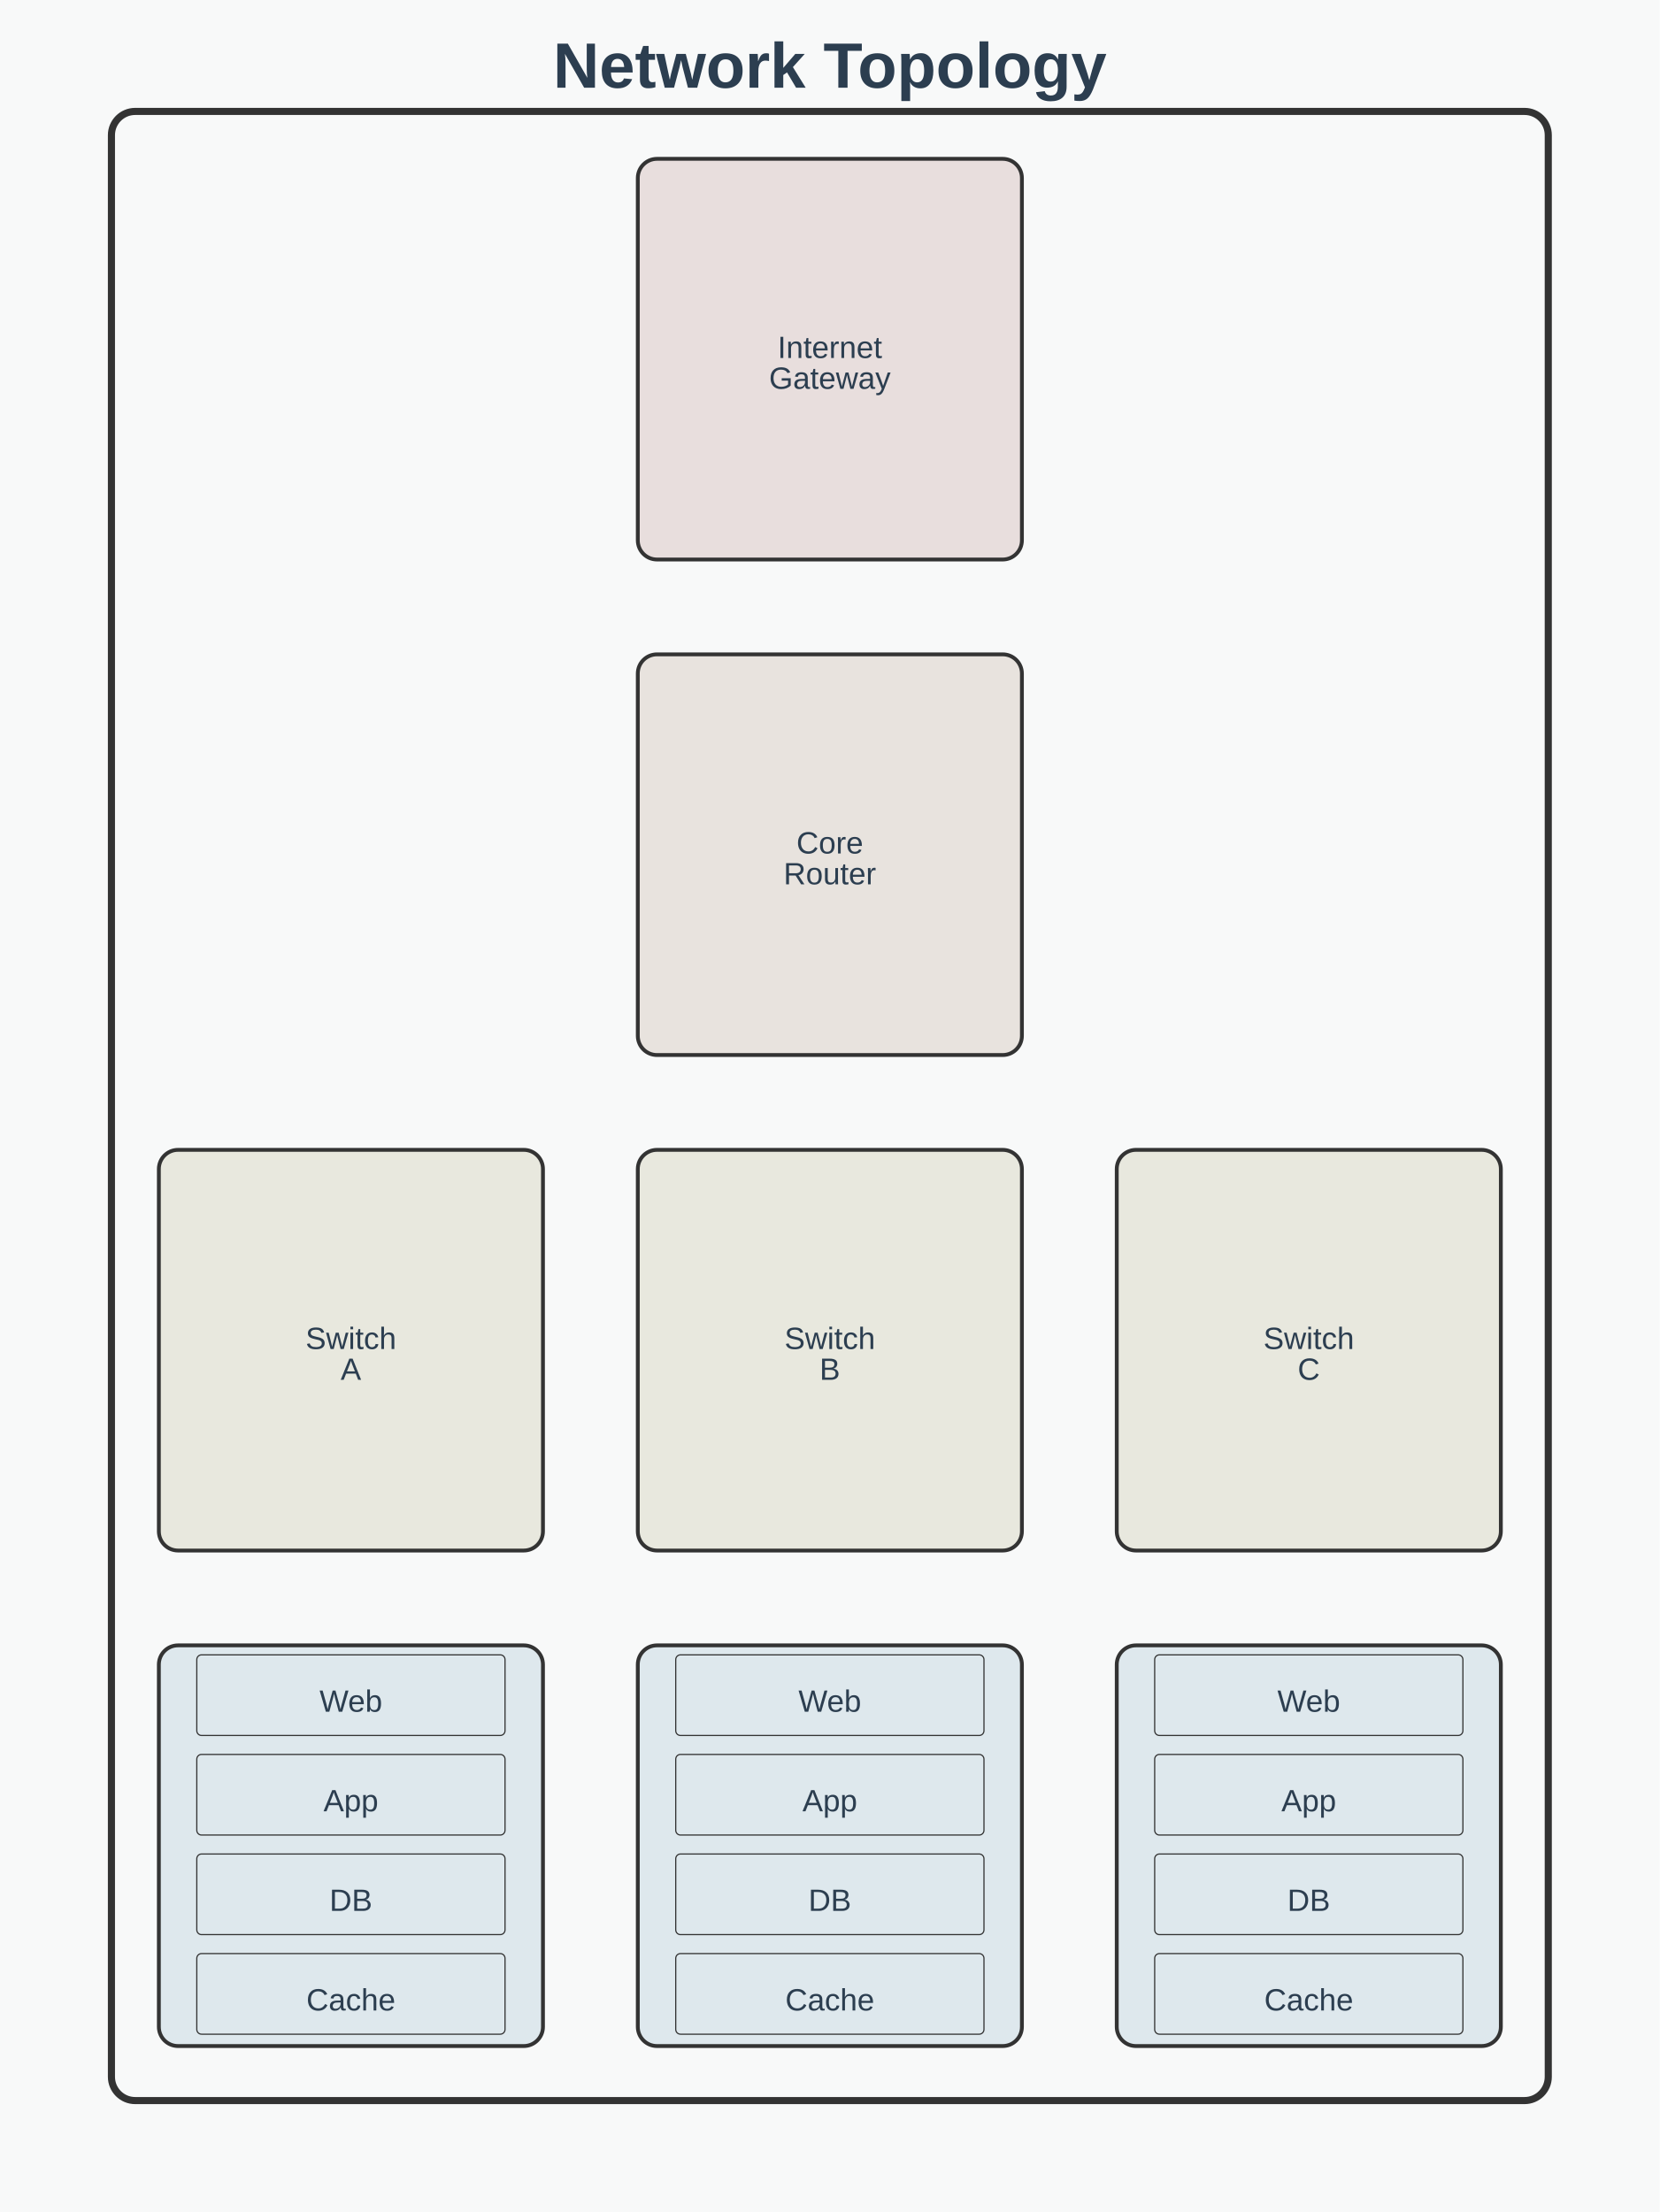
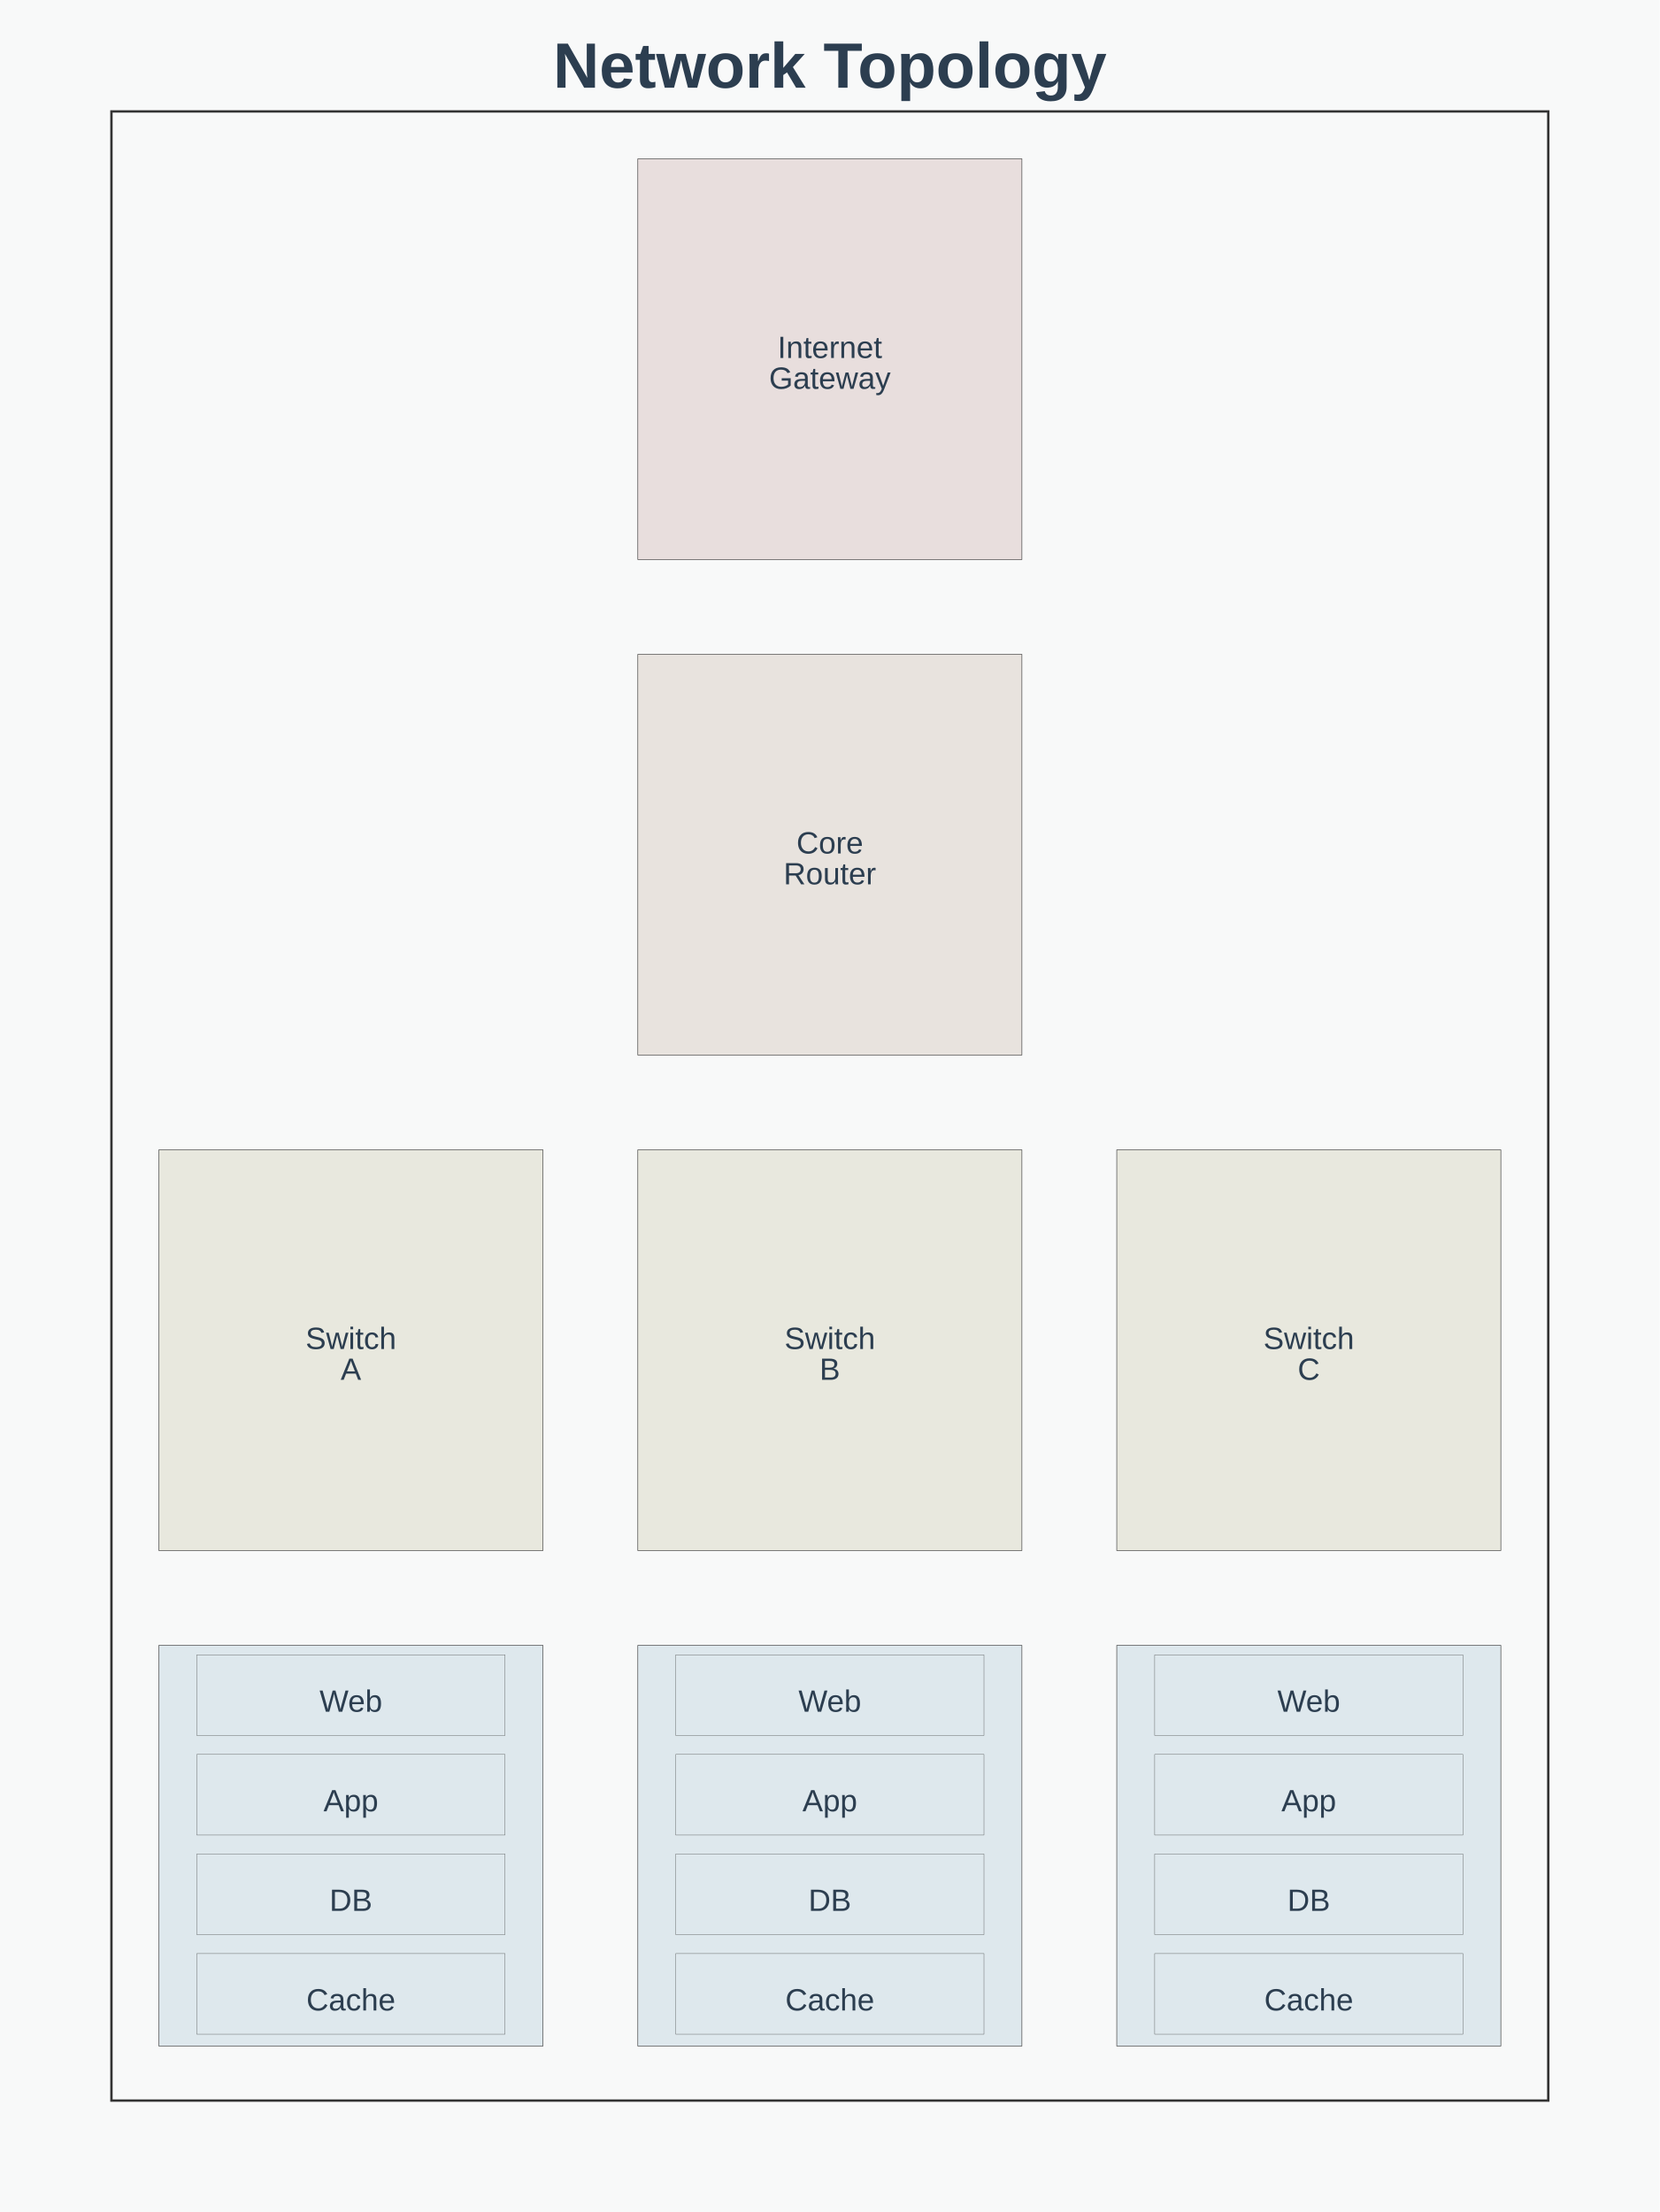
<svg xmlns="http://www.w3.org/2000/svg" height="933" viewBox="0 0 700 933" width="700">
  <rect fill="#F8F9F9" height="100%" width="100%" />
-   <rect fill="transparent" height="839" rx="10" ry="10" stroke="#333" stroke-width="3" width="606" x="47" y="47" />
-   <rect fill="#E8DEDD" height="169" rx="8.1" ry="8.1" stroke="#333" stroke-width="1.62" width="162" x="269" y="67" />
-   <rect fill="#E8E3DE" height="169" rx="8.1" ry="8.1" stroke="#333" stroke-width="1.62" width="162" x="269" y="276" />
-   <rect fill="#E8E8DE" height="169" rx="8.1" ry="8.1" stroke="#333" stroke-width="1.62" width="162" x="67" y="485" />
-   <rect fill="#E8E8DE" height="169" rx="8.1" ry="8.1" stroke="#333" stroke-width="1.62" width="162" x="269" y="485" />
-   <rect fill="#E8E8DE" height="169" rx="8.1" ry="8.1" stroke="#333" stroke-width="1.62" width="162" x="471" y="485" />
-   <rect fill="#DEE8ED" height="169" rx="8.1" ry="8.1" stroke="#333" stroke-width="1.62" width="162" x="67" y="694" />
-   <rect fill="transparent" height="34" rx="2" ry="2" stroke="#333" stroke-width="0.5" width="130" x="83" y="698" />
-   <rect fill="transparent" height="34" rx="2" ry="2" stroke="#333" stroke-width="0.5" width="130" x="83" y="740" />
-   <rect fill="transparent" height="34" rx="2" ry="2" stroke="#333" stroke-width="0.5" width="130" x="83" y="782" />
-   <rect fill="transparent" height="34" rx="2" ry="2" stroke="#333" stroke-width="0.5" width="130" x="83" y="824" />
-   <rect fill="#DEE8ED" height="169" rx="8.1" ry="8.1" stroke="#333" stroke-width="1.62" width="162" x="269" y="694" />
-   <rect fill="transparent" height="34" rx="2" ry="2" stroke="#333" stroke-width="0.5" width="130" x="285" y="698" />
-   <rect fill="transparent" height="34" rx="2" ry="2" stroke="#333" stroke-width="0.5" width="130" x="285" y="740" />
-   <rect fill="transparent" height="34" rx="2" ry="2" stroke="#333" stroke-width="0.5" width="130" x="285" y="782" />
-   <rect fill="transparent" height="34" rx="2" ry="2" stroke="#333" stroke-width="0.5" width="130" x="285" y="824" />
-   <rect fill="#DEE8ED" height="169" rx="8.1" ry="8.1" stroke="#333" stroke-width="1.62" width="162" x="471" y="694" />
-   <rect fill="transparent" height="34" rx="2" ry="2" stroke="#333" stroke-width="0.5" width="130" x="487" y="698" />
-   <rect fill="transparent" height="34" rx="2" ry="2" stroke="#333" stroke-width="0.5" width="130" x="487" y="740" />
-   <rect fill="transparent" height="34" rx="2" ry="2" stroke="#333" stroke-width="0.5" width="130" x="487" y="782" />
-   <rect fill="transparent" height="34" rx="2" ry="2" stroke="#333" stroke-width="0.5" width="130" x="487" y="824" />
+   <rect fill="transparent" height="839" stroke="#333" stroke-width="1" width="606" x="47" y="47" />
+   <rect fill="#E8DEDD" height="169" stroke="#333" stroke-width="0.234" width="162" x="269" y="67" />
+   <rect fill="#E8E3DE" height="169" stroke="#333" stroke-width="0.234" width="162" x="269" y="276" />
+   <rect fill="#E8E8DE" height="169" stroke="#333" stroke-width="0.234" width="162" x="67" y="485" />
+   <rect fill="#E8E8DE" height="169" stroke="#333" stroke-width="0.234" width="162" x="269" y="485" />
+   <rect fill="#E8E8DE" height="169" stroke="#333" stroke-width="0.234" width="162" x="471" y="485" />
+   <rect fill="#DEE8ED" height="169" stroke="#333" stroke-width="0.234" width="162" x="67" y="694" />
+   <rect fill="transparent" height="34" stroke="#333" stroke-width="0.128" width="130" x="83" y="698" />
+   <rect fill="transparent" height="34" stroke="#333" stroke-width="0.128" width="130" x="83" y="740" />
+   <rect fill="transparent" height="34" stroke="#333" stroke-width="0.128" width="130" x="83" y="782" />
+   <rect fill="transparent" height="34" stroke="#333" stroke-width="0.128" width="130" x="83" y="824" />
+   <rect fill="#DEE8ED" height="169" stroke="#333" stroke-width="0.234" width="162" x="269" y="694" />
+   <rect fill="transparent" height="34" stroke="#333" stroke-width="0.128" width="130" x="285" y="698" />
+   <rect fill="transparent" height="34" stroke="#333" stroke-width="0.128" width="130" x="285" y="740" />
+   <rect fill="transparent" height="34" stroke="#333" stroke-width="0.128" width="130" x="285" y="782" />
+   <rect fill="transparent" height="34" stroke="#333" stroke-width="0.128" width="130" x="285" y="824" />
+   <rect fill="#DEE8ED" height="169" stroke="#333" stroke-width="0.234" width="162" x="471" y="694" />
+   <rect fill="transparent" height="34" stroke="#333" stroke-width="0.128" width="130" x="487" y="698" />
+   <rect fill="transparent" height="34" stroke="#333" stroke-width="0.128" width="130" x="487" y="740" />
+   <rect fill="transparent" height="34" stroke="#333" stroke-width="0.128" width="130" x="487" y="782" />
+   <rect fill="transparent" height="34" stroke="#333" stroke-width="0.128" width="130" x="487" y="824" />
  <text dominant-baseline="auto" fill="#2C3E50" font-family="Arial, sans-serif" font-size="13" text-anchor="middle" x="350" y="151">
Internet
</text>
  <text dominant-baseline="auto" fill="#2C3E50" font-family="Arial, sans-serif" font-size="13" text-anchor="middle" x="350" y="164">
Gateway
</text>
  <text dominant-baseline="auto" fill="#2C3E50" font-family="Arial, sans-serif" font-size="13" text-anchor="middle" x="350" y="360">
Core
</text>
  <text dominant-baseline="auto" fill="#2C3E50" font-family="Arial, sans-serif" font-size="13" text-anchor="middle" x="350" y="373">
Router
</text>
  <text dominant-baseline="auto" fill="#2C3E50" font-family="Arial, sans-serif" font-size="13" text-anchor="middle" x="148" y="569">
Switch
</text>
  <text dominant-baseline="auto" fill="#2C3E50" font-family="Arial, sans-serif" font-size="13" text-anchor="middle" x="148" y="582">
A
</text>
  <text dominant-baseline="auto" fill="#2C3E50" font-family="Arial, sans-serif" font-size="13" text-anchor="middle" x="350" y="569">
Switch
</text>
  <text dominant-baseline="auto" fill="#2C3E50" font-family="Arial, sans-serif" font-size="13" text-anchor="middle" x="350" y="582">
B
</text>
  <text dominant-baseline="auto" fill="#2C3E50" font-family="Arial, sans-serif" font-size="13" text-anchor="middle" x="552" y="569">
Switch
</text>
  <text dominant-baseline="auto" fill="#2C3E50" font-family="Arial, sans-serif" font-size="13" text-anchor="middle" x="552" y="582">
C
</text>
  <text dominant-baseline="auto" fill="#2C3E50" font-family="Arial, sans-serif" font-size="13" text-anchor="middle" x="148" y="722">
Web
</text>
  <text dominant-baseline="auto" fill="#2C3E50" font-family="Arial, sans-serif" font-size="13" text-anchor="middle" x="148" y="764">
App
</text>
  <text dominant-baseline="auto" fill="#2C3E50" font-family="Arial, sans-serif" font-size="13" text-anchor="middle" x="148" y="806">
DB
</text>
  <text dominant-baseline="auto" fill="#2C3E50" font-family="Arial, sans-serif" font-size="13" text-anchor="middle" x="148" y="848">
Cache
</text>
  <text dominant-baseline="auto" fill="#2C3E50" font-family="Arial, sans-serif" font-size="13" text-anchor="middle" x="350" y="722">
Web
</text>
  <text dominant-baseline="auto" fill="#2C3E50" font-family="Arial, sans-serif" font-size="13" text-anchor="middle" x="350" y="764">
App
</text>
  <text dominant-baseline="auto" fill="#2C3E50" font-family="Arial, sans-serif" font-size="13" text-anchor="middle" x="350" y="806">
DB
</text>
  <text dominant-baseline="auto" fill="#2C3E50" font-family="Arial, sans-serif" font-size="13" text-anchor="middle" x="350" y="848">
Cache
</text>
  <text dominant-baseline="auto" fill="#2C3E50" font-family="Arial, sans-serif" font-size="13" text-anchor="middle" x="552" y="722">
Web
</text>
  <text dominant-baseline="auto" fill="#2C3E50" font-family="Arial, sans-serif" font-size="13" text-anchor="middle" x="552" y="764">
App
</text>
  <text dominant-baseline="auto" fill="#2C3E50" font-family="Arial, sans-serif" font-size="13" text-anchor="middle" x="552" y="806">
DB
</text>
  <text dominant-baseline="auto" fill="#2C3E50" font-family="Arial, sans-serif" font-size="13" text-anchor="middle" x="552" y="848">
Cache
</text>
+   <defs>
+     <marker id="arrowhead" markerHeight="10" markerUnits="strokeWidth" markerWidth="10" orient="auto" refX="9" refY="3">
+       <polygon fill="#333" points="0,0 0,6 9,3" />
+     </marker>
+   </defs>
  <text fill="#2C3E50" font-family="Arial, sans-serif" font-size="27" font-weight="bold" text-anchor="middle" x="350" y="37">
Network Topology
</text>
</svg>
